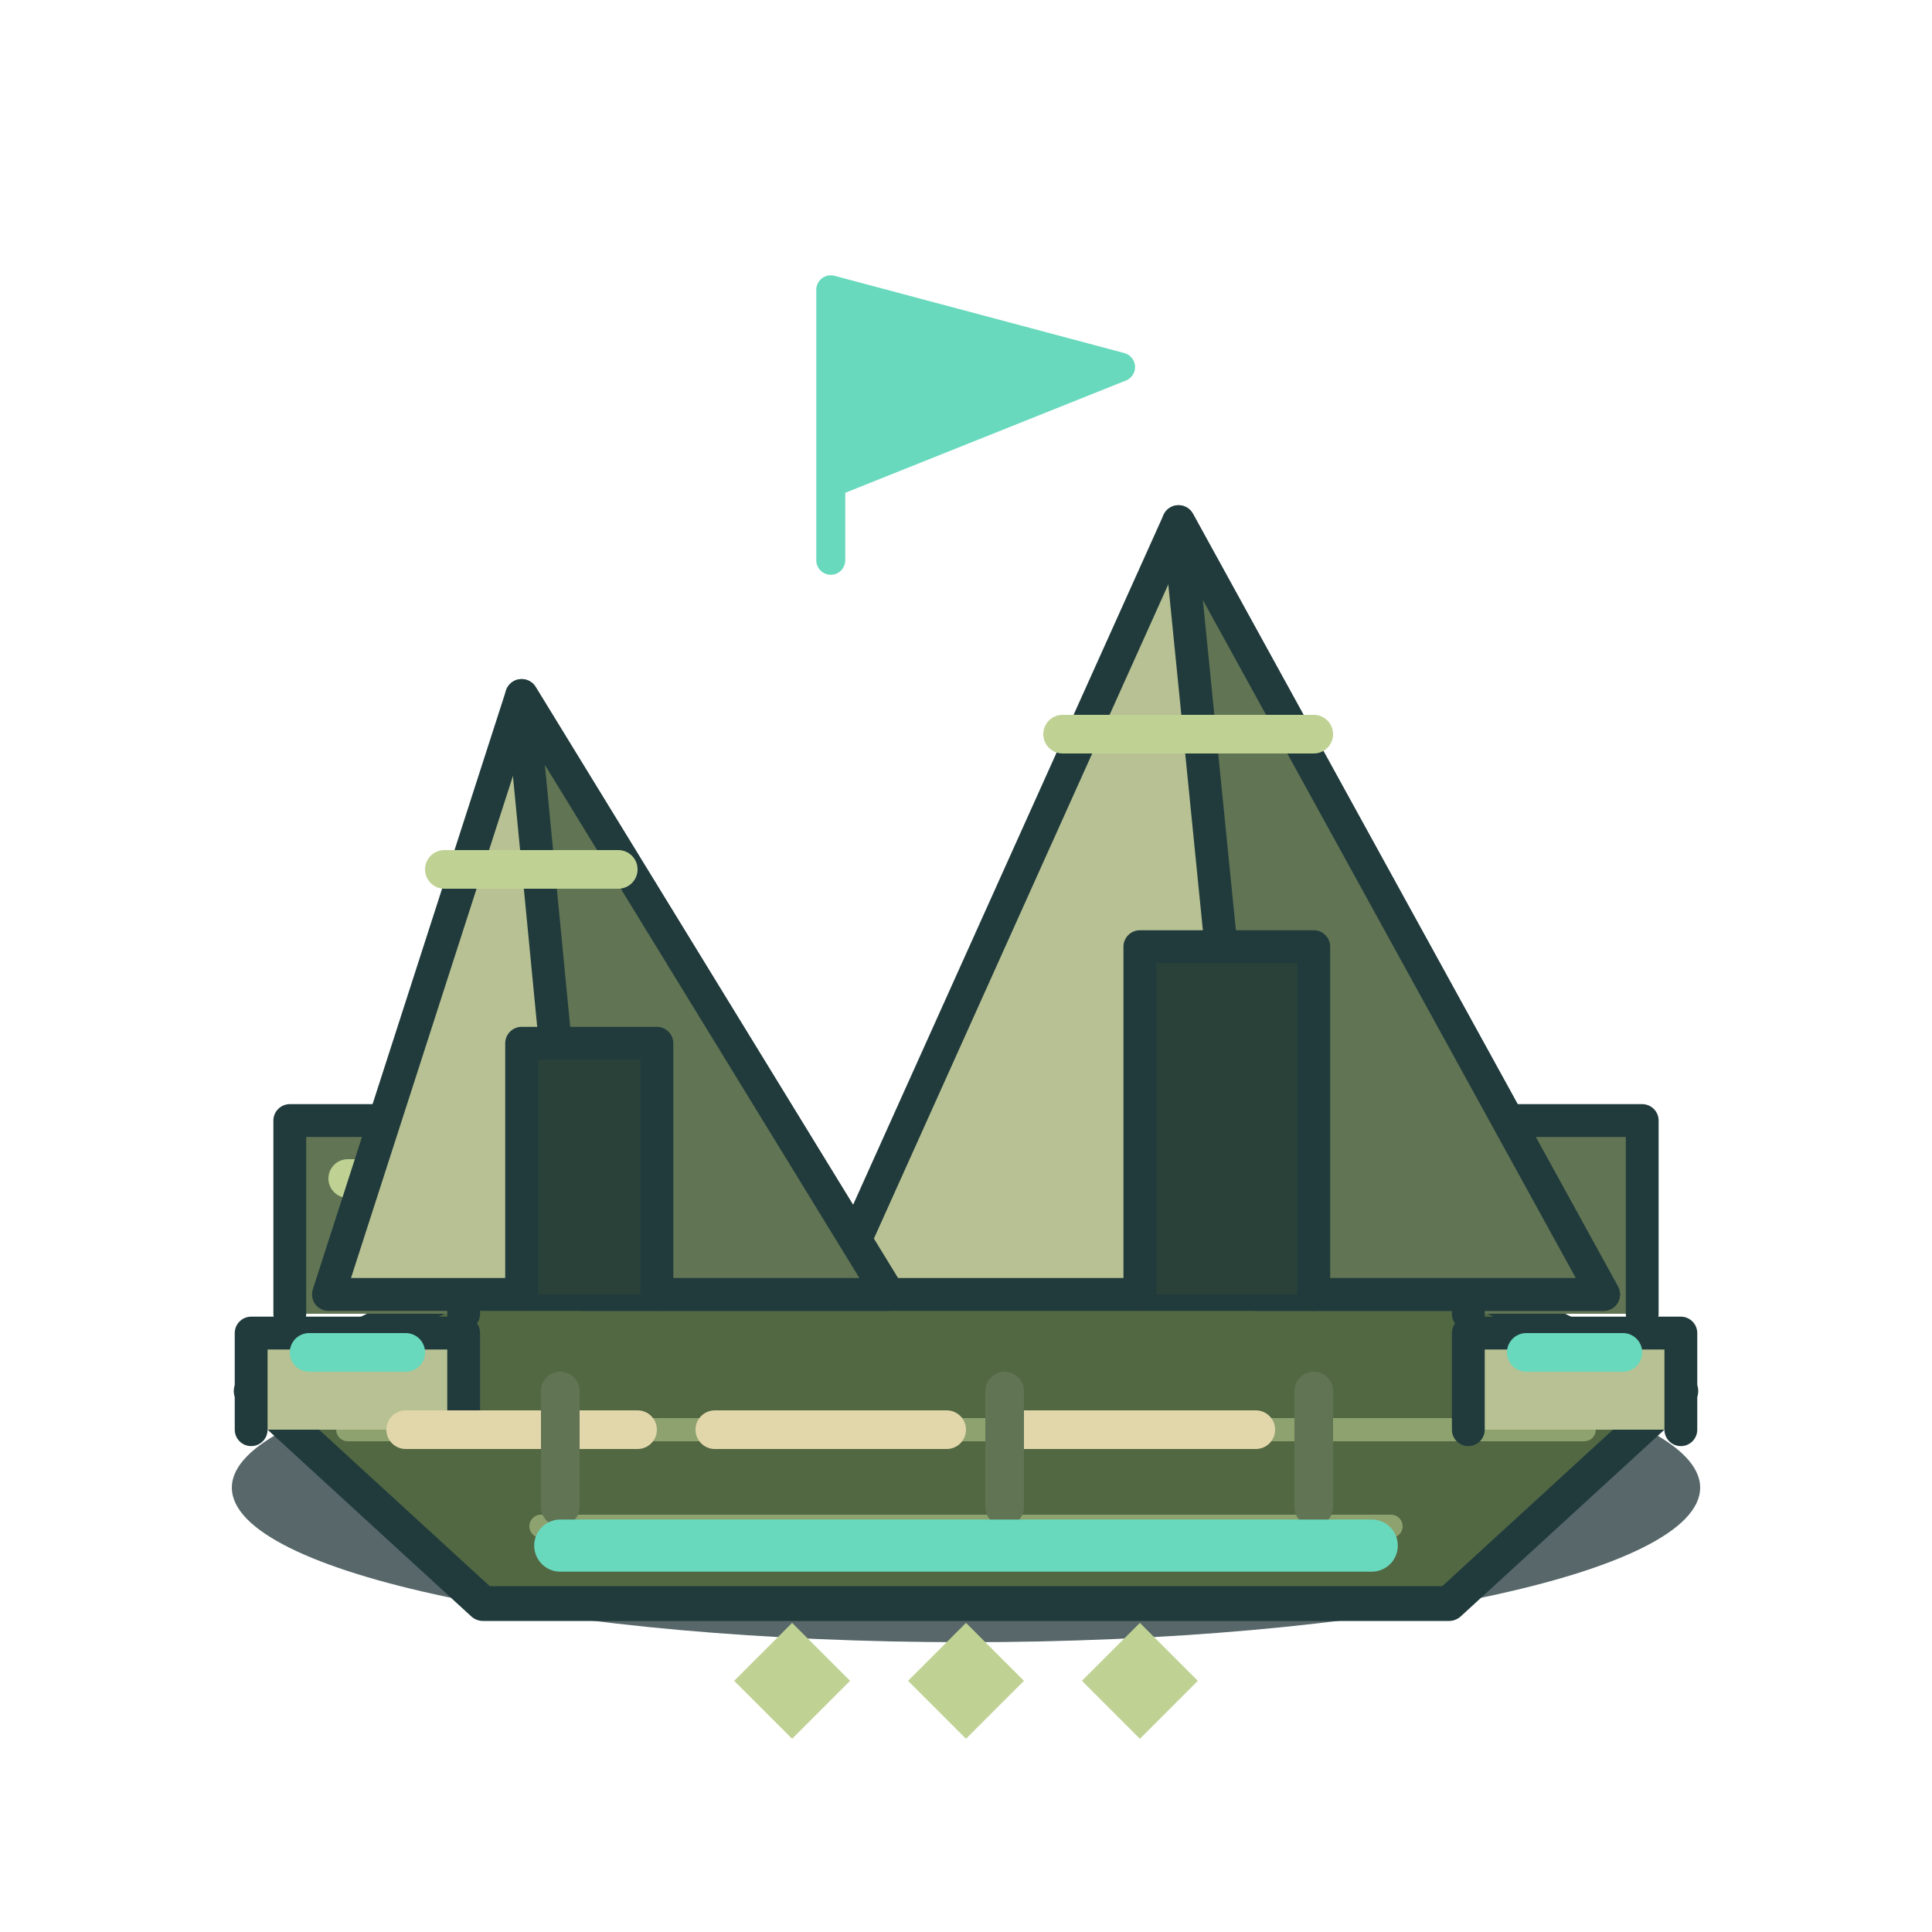
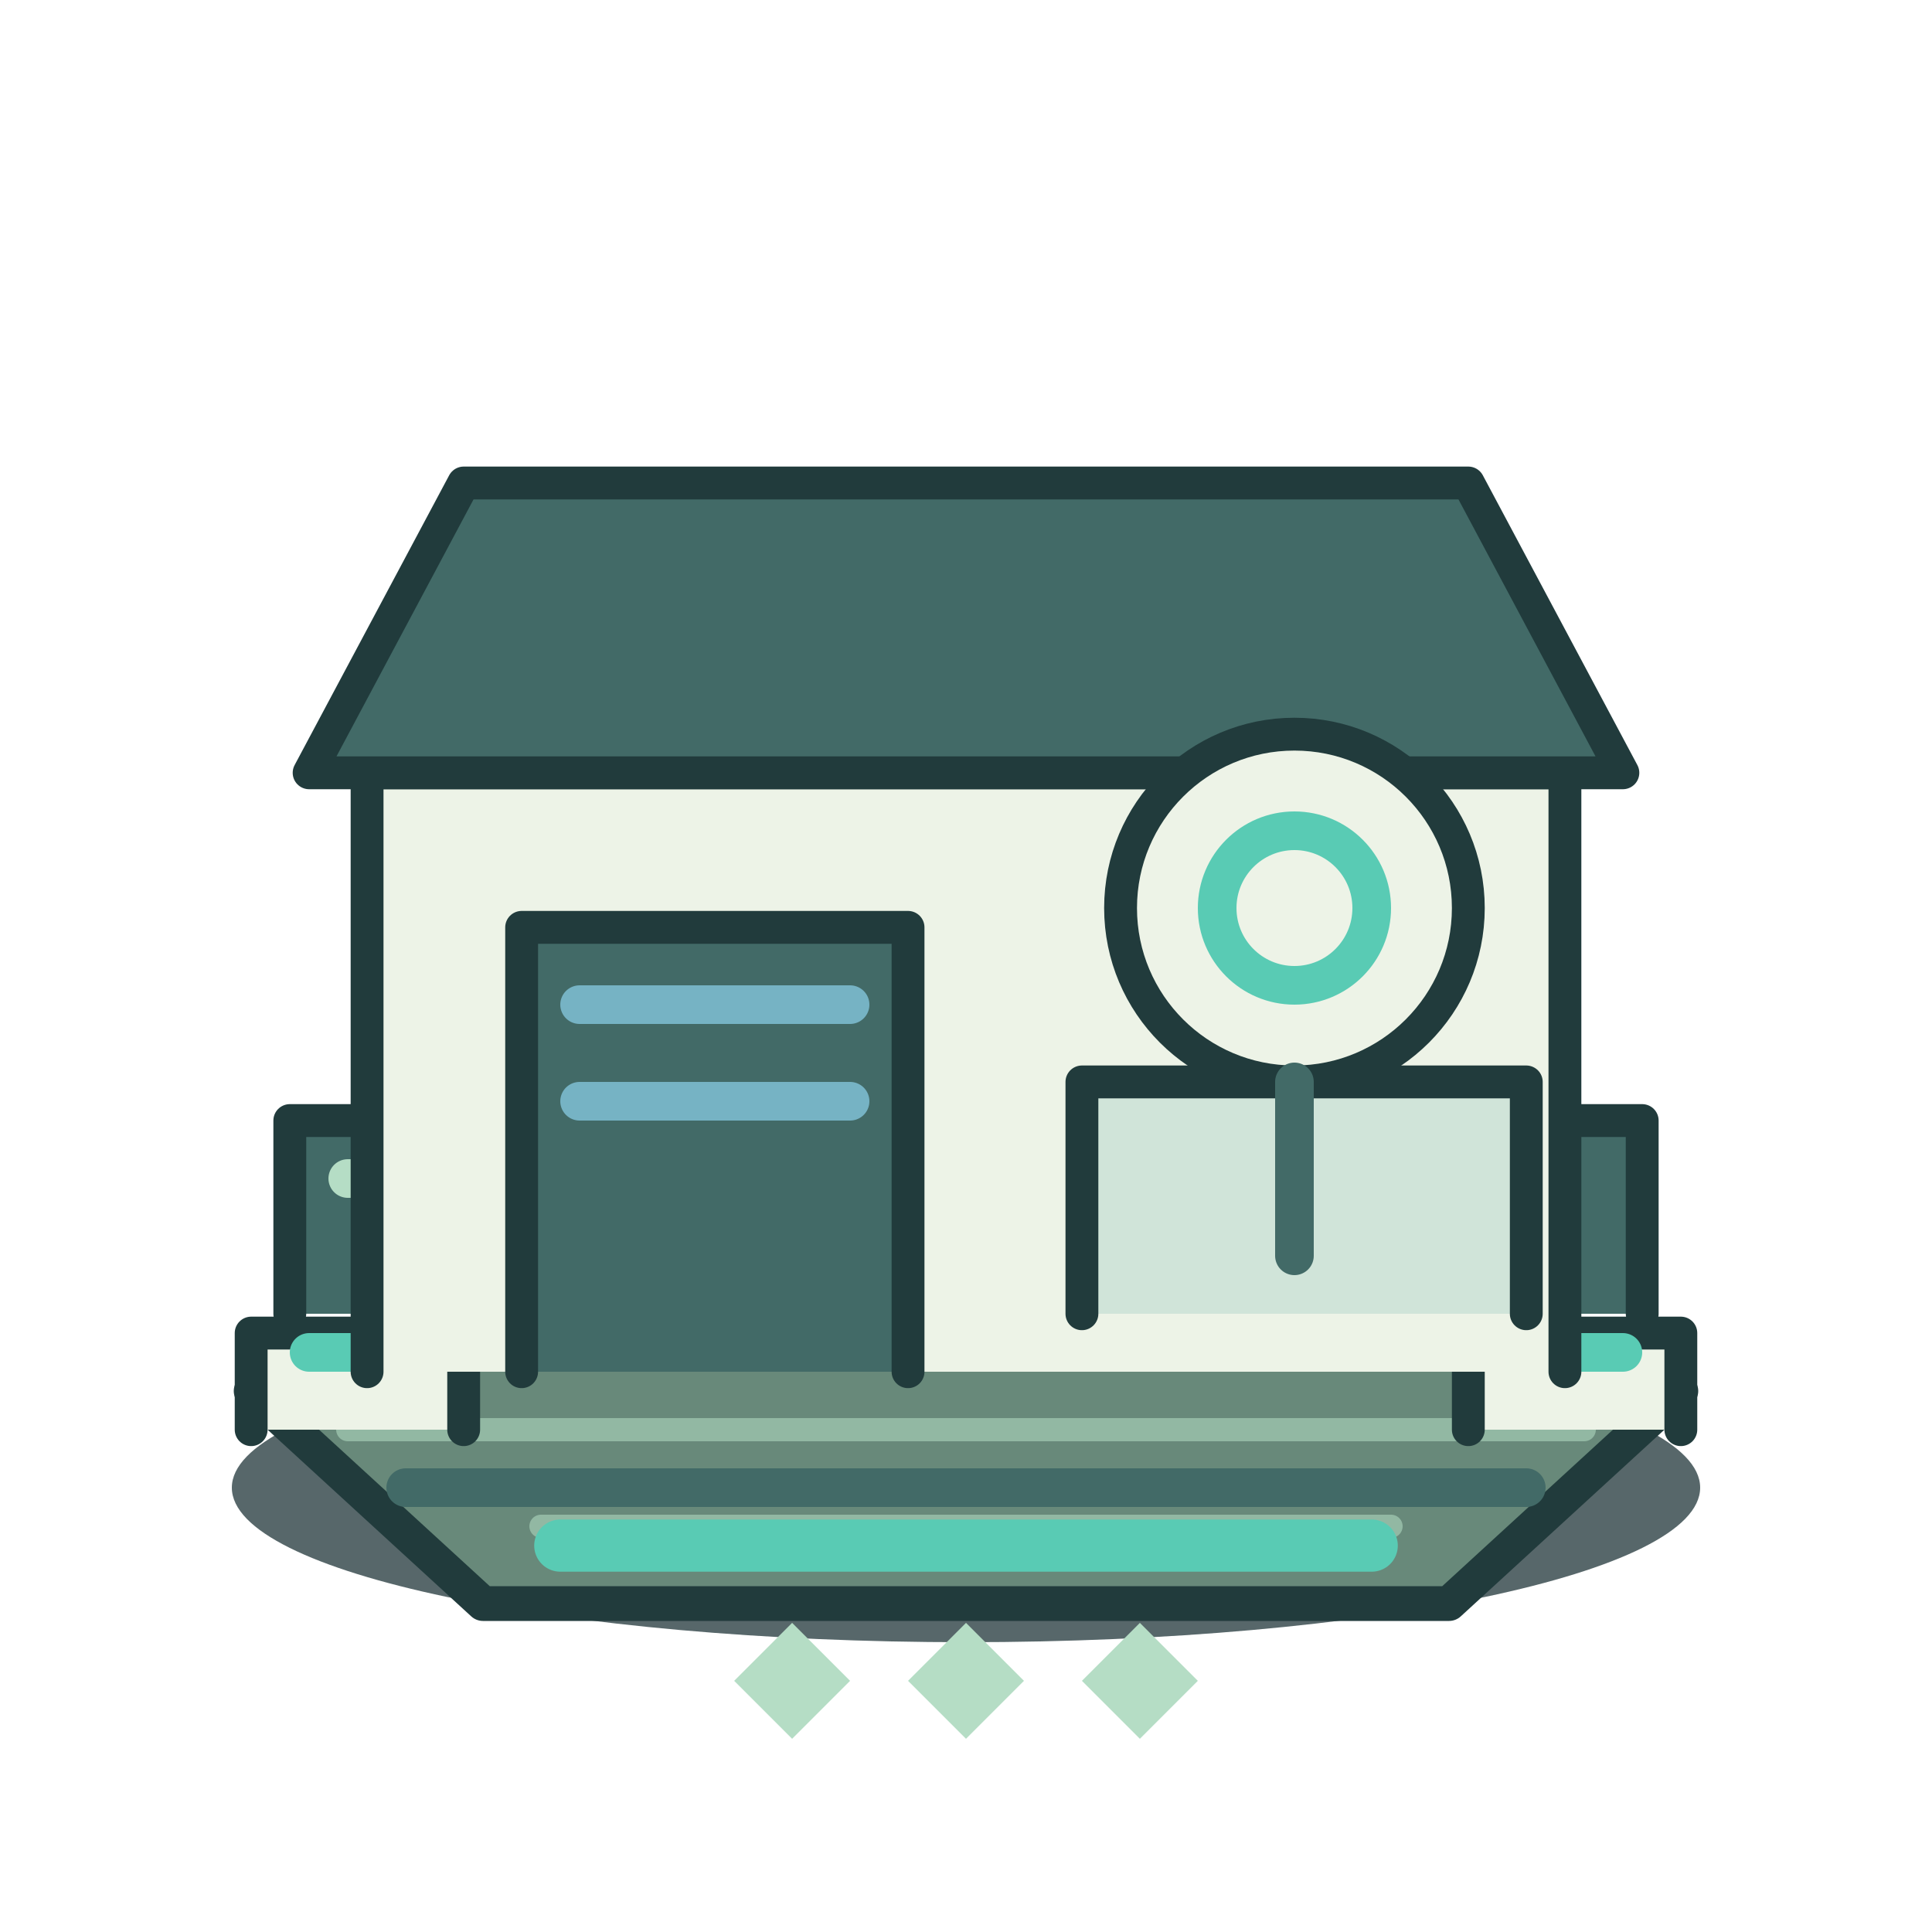
<svg xmlns="http://www.w3.org/2000/svg" viewBox="-50 -50 100 100" role="img" aria-label="步兵营 Lv.3">
  <g class="building-art building-barracks" stroke="#213b3c" stroke-width="1.7" stroke-linejoin="round" stroke-linecap="round">
    <ellipse cy="27" rx="38" ry="8" fill="#10272b" opacity=".7" stroke="none" />
-     <path d="M-37 22l14-7h46l14 7-12 11h-50z" fill="#526843" stroke="#213b3c" stroke-width="1.8" />
-     <path d="M-32 24h64m-54 5h44" stroke="#bfd294" stroke-opacity=".55" stroke-width="1.2" />
-     <path d="M-35 18V8h9v10m52 0V8h9v10" fill="#617454" />
-     <path d="M-32 11h4m28 0h4" stroke="#bfd294" stroke-width="2" />
-     <path d="M-37 24v-5h11v5m52 0v-5h11v5" fill="#b7c193" />
-     <path d="M-34 20h5m58 0h5" stroke="#68d9bc" stroke-width="2" />
-     <path d="M-33 17l10-31 19 31zm26 0 18-40 22 40z" fill="#b7c193" />
-     <path d="M-23-14l3 31h16zM11-23l4 40h18z" fill="#617454" />
-     <path d="M-23 17V4h7v13m25 0V-1h9v18" fill="#2a4139" />
-     <path d="M-27-5h9M5-12h13" stroke="#bfd294" stroke-width="2" />
-     <path d="M-7-21v-14m0 0 15 4-15 6" fill="#68d9bc" stroke="#68d9bc" stroke-width="1.5" />
-     <path d="M-29 24h12m4 0h12m4 0h12" stroke="#e2d7aa" stroke-width="2" />
-     <path d="M-21 22v6m23-6v6m16-6v6" stroke="#617454" stroke-width="2" />
-     <path d="M-21 30h42" stroke="#68d9bc" stroke-width="2.7" />
-     <path d="M-12 37l3-3 3 3-3 3z" fill="#bfd294" stroke="none" />
-     <path d="M-3 37l3-3 3 3-3 3z" fill="#bfd294" stroke="none" />
-     <path d="M6 37l3-3 3 3-3 3z" fill="#bfd294" stroke="none" />
+     <path d="M-37 22l14-7h46l14 7-12 11h-50z" fill="#68897a" stroke="#213b3c" stroke-width="1.8" />
+     <path d="M-32 24h64m-54 5h44" stroke="#b5ddc5" stroke-opacity=".55" stroke-width="1.2" />
+     <path d="M-35 18V8h9v10m52 0V8h9v10" fill="#426a67" />
+     <path d="M-32 11h4m28 0h4" stroke="#b5ddc5" stroke-width="2" />
+     <path d="M-37 24v-5h11v5m52 0v-5h11v5" fill="#edf3e7" />
+     <path d="M-34 20h5m58 0h5" stroke="#59cbb4" stroke-width="2" />
+     <path d="M-31 21v-31h62v31" fill="#edf3e7" />
+     <path d="M-34-10l8-15h52l8 15z" fill="#426a67" />
+     <path d="M-23 21V-2h20v23" fill="#426a67" />
+     <path d="M-20 2h14m-14 5h14" stroke="#76b3c4" stroke-width="2" />
+     <path d="M6 18v-12h23v12" fill="#d0e4d9" />
+     <circle cx="17" cy="-3" r="9" fill="#edf3e7" />
+     <circle cx="17" cy="-3" r="4" fill="none" stroke="#59cbb4" stroke-width="2" />
+     <path d="M17 6v9M-29 27h58" stroke="#426a67" stroke-width="2" />
+     <path d="M-21 30h42" stroke="#59cbb4" stroke-width="2.7" />
+     <path d="M-12 37l3-3 3 3-3 3z" fill="#b5ddc5" stroke="none" />
+     <path d="M-3 37l3-3 3 3-3 3z" fill="#b5ddc5" stroke="none" />
+     <path d="M6 37l3-3 3 3-3 3z" fill="#b5ddc5" stroke="none" />
  </g>
</svg>
